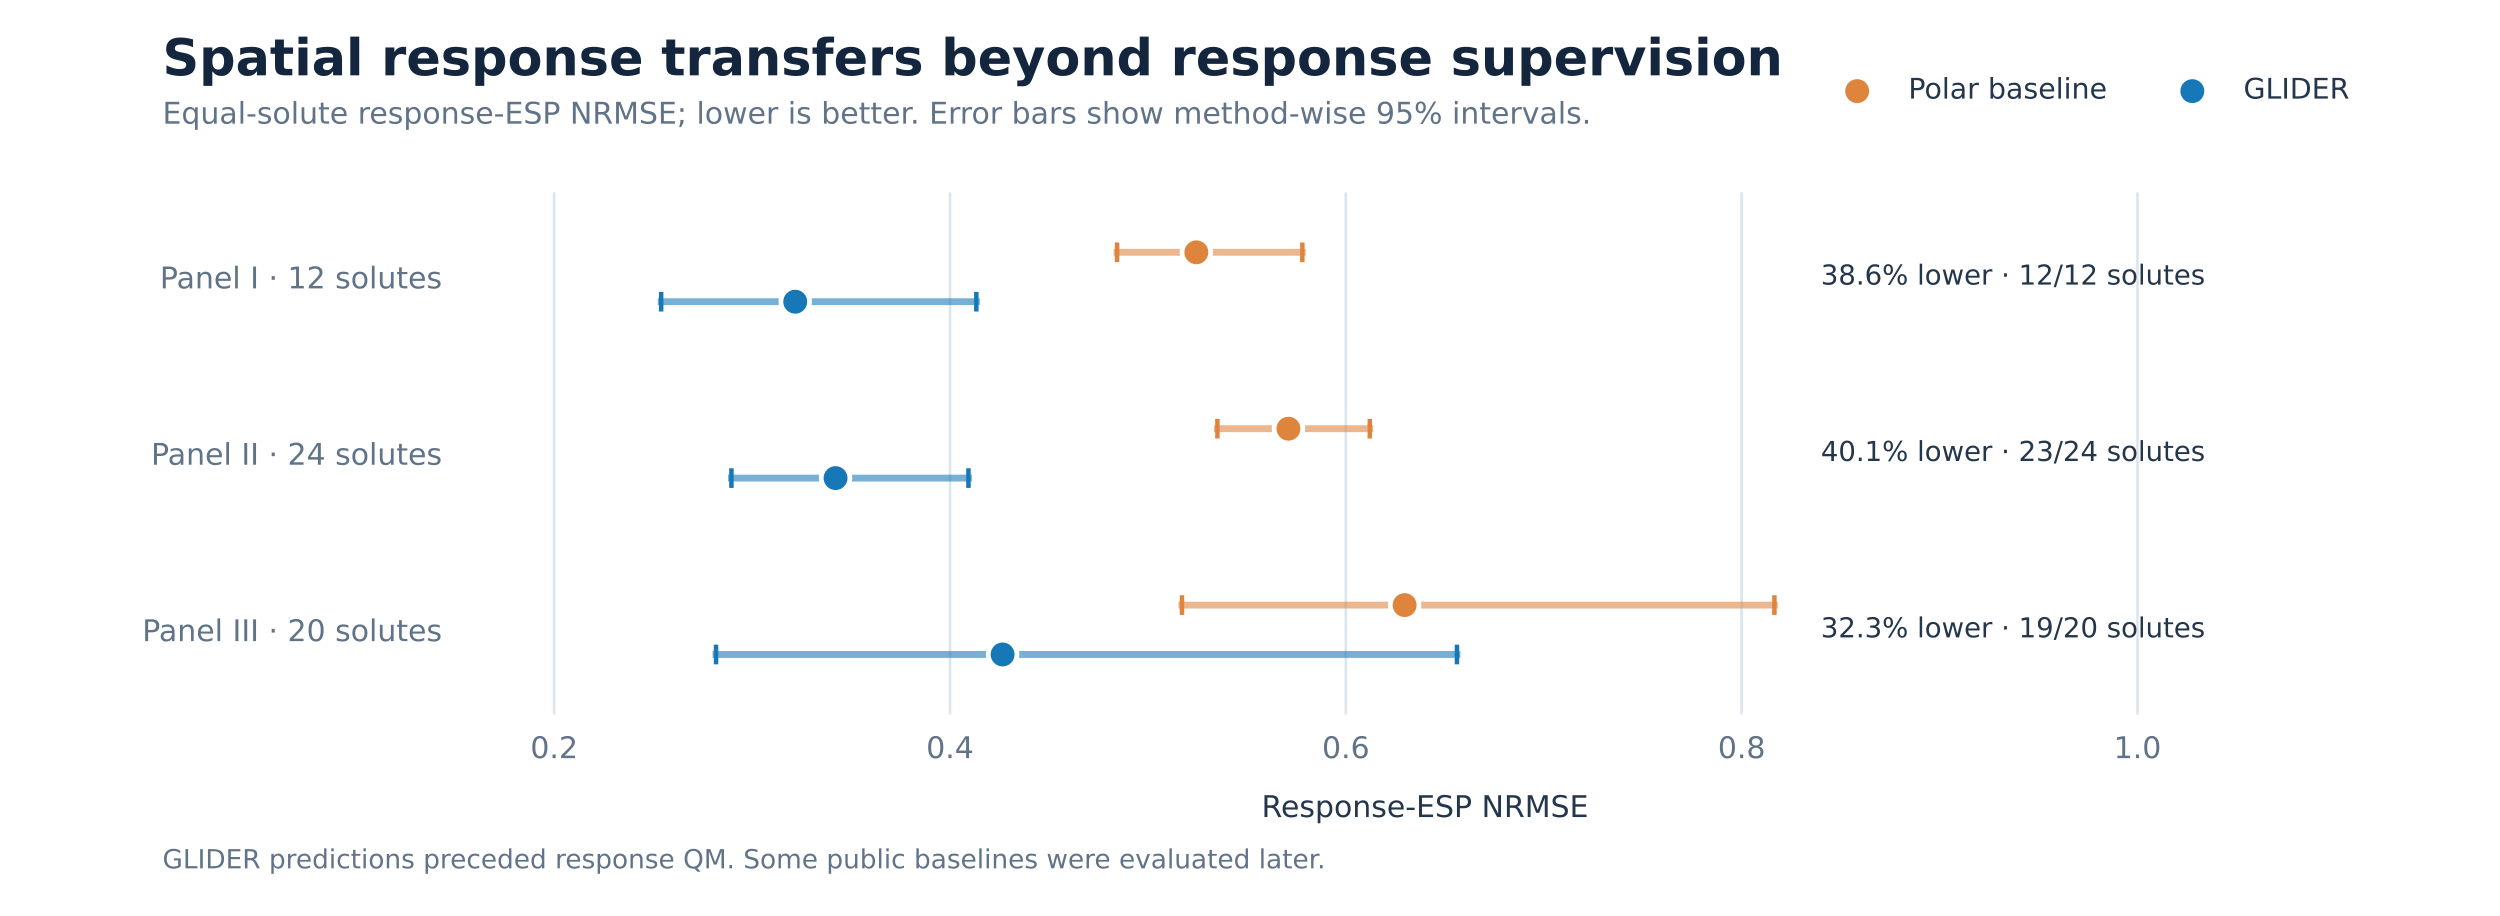
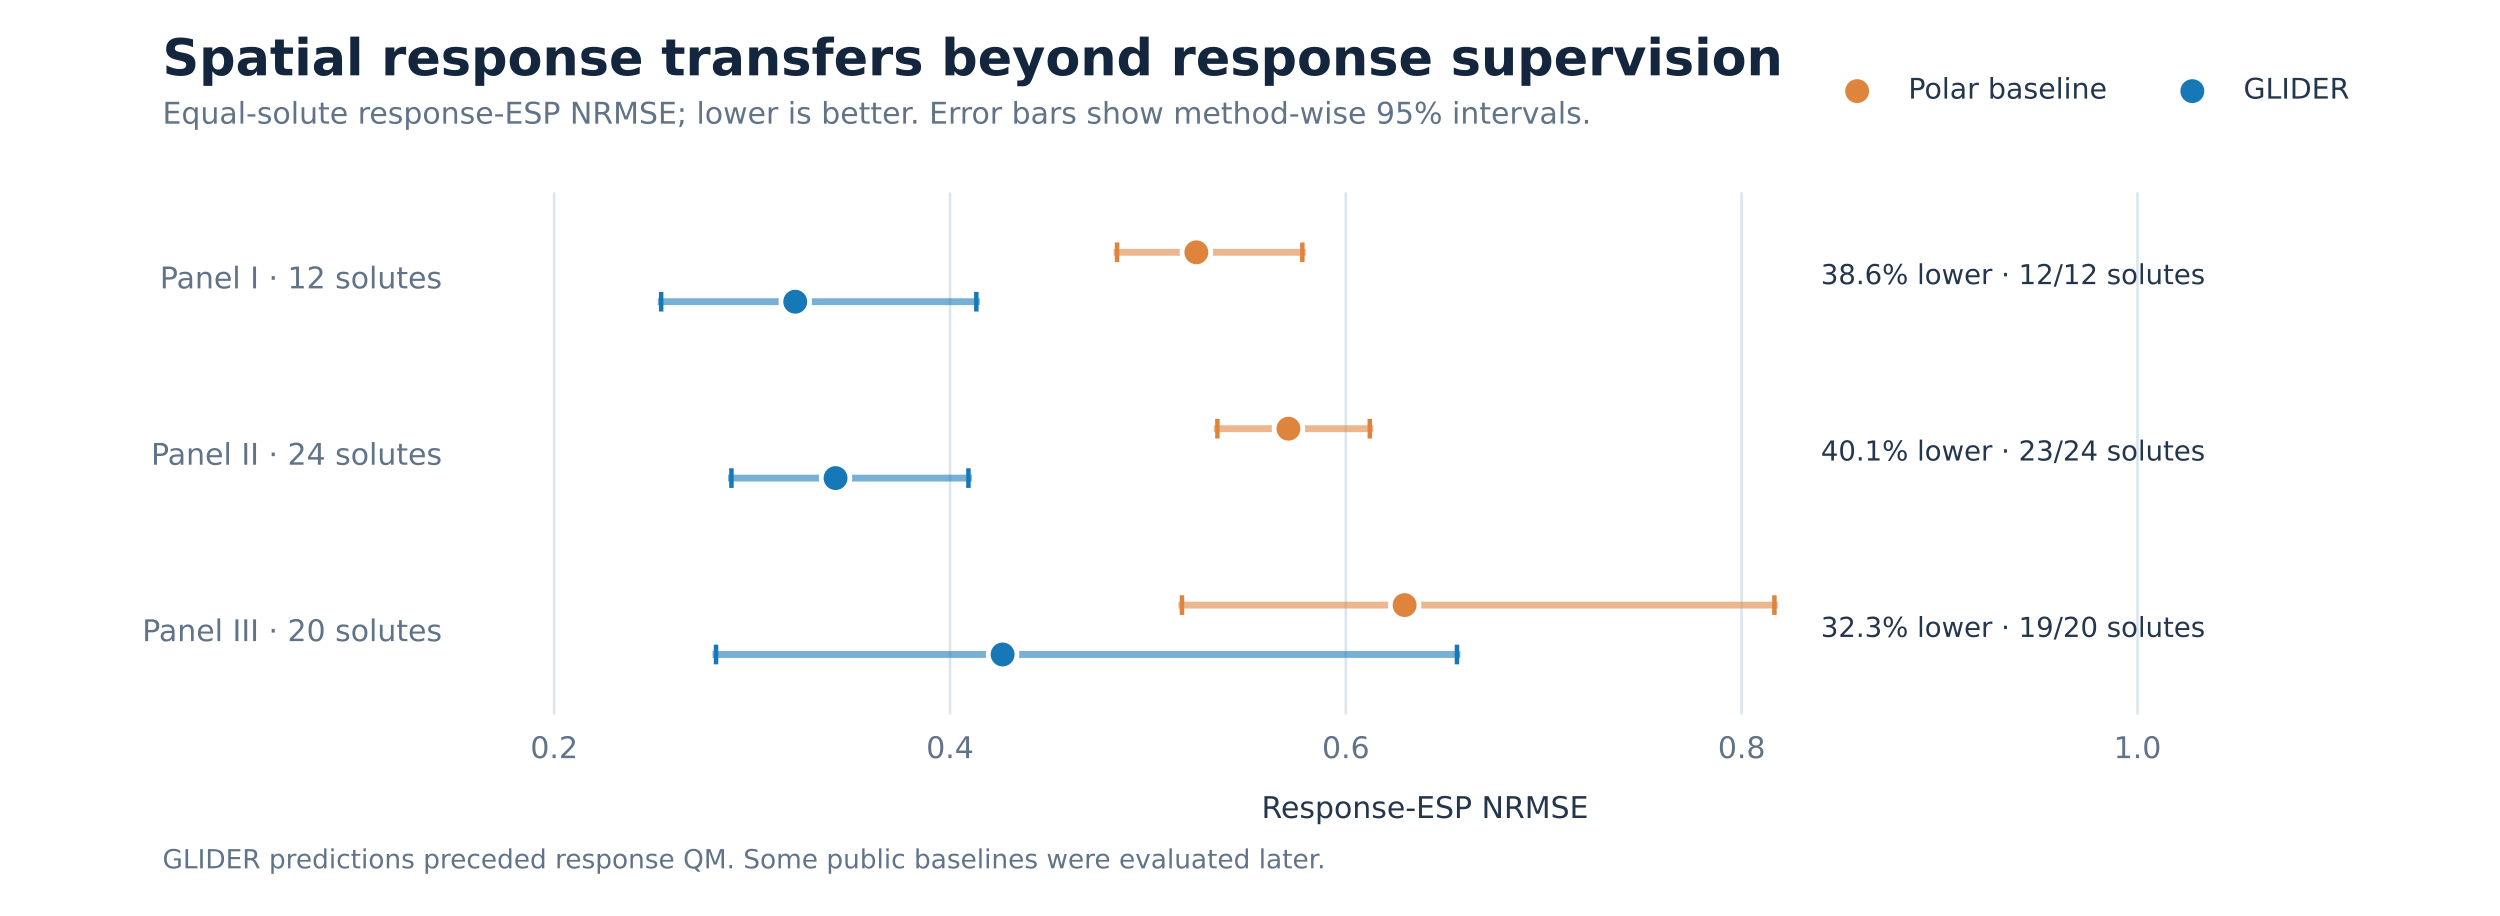
<svg xmlns="http://www.w3.org/2000/svg" xmlns:xlink="http://www.w3.org/1999/xlink" width="835.2pt" height="306pt" viewBox="0 0 835.2 306" version="1.1">
  <defs>
    <style type="text/css">*{stroke-linejoin: round; stroke-linecap: butt}</style>
  </defs>
  <g id="figure_1">
    <g id="patch_1">
-       <path d="M 0 306  L 835.2 306  L 835.2 0  L 0 0  z " style="fill: #ffffff" />
+       <path d="M 0 306 L 835.2 306 L 835.2 0 L 0 0 z " style="fill: #ffffff" />
    </g>
    <g id="axes_1">
      <g id="patch_2">
-         <path d="M 158.688 238.68  L 793.44 238.68  L 793.44 64.26  L 158.688 64.26  z " style="fill: #ffffff" />
+         <path d="M 158.688 238.68 L 793.44 238.68 L 793.44 64.26 L 158.688 64.26 z " style="fill: #ffffff" />
      </g>
      <g id="matplotlib.axis_1">
        <g id="xtick_1">
          <g id="line2d_1">
-             <path d="M 185.136 238.68  L 185.136 64.26  " clip-path="url(#p2e75839bb9)" style="fill: none; stroke: #dce6ec; stroke-width: 0.9; stroke-linecap: square" />
+             <path d="M 185.136 238.68 L 185.136 64.26 " clip-path="url(#p2e75839bb9)" style="fill: none; stroke: #dce6ec; stroke-width: 0.9; stroke-linecap: square" />
          </g>
          <g id="line2d_2" />
          <g id="text_1">
-             <text style="fill: #617388; font: 10px 'DejaVu Sans'; text-anchor: middle" x="185.136" y="253.278" transform="rotate(-0 185.136 253.2784)">0.2</text>
+             <text style="font-size: 10px; font-family: 'DejaVu Sans'; text-anchor: middle; fill: #617388" x="185.136" y="253.278" transform="rotate(-0 185.136 253.2777)">0.2</text>
          </g>
        </g>
        <g id="xtick_2">
          <g id="line2d_3">
-             <path d="M 317.376 238.68  L 317.376 64.26  " clip-path="url(#p2e75839bb9)" style="fill: none; stroke: #dce6ec; stroke-width: 0.9; stroke-linecap: square" />
+             <path d="M 317.376 238.68 L 317.376 64.26 " clip-path="url(#p2e75839bb9)" style="fill: none; stroke: #dce6ec; stroke-width: 0.9; stroke-linecap: square" />
          </g>
          <g id="line2d_4" />
          <g id="text_2">
-             <text style="fill: #617388; font: 10px 'DejaVu Sans'; text-anchor: middle" x="317.376" y="253.278" transform="rotate(-0 317.376 253.2784)">0.4</text>
+             <text style="font-size: 10px; font-family: 'DejaVu Sans'; text-anchor: middle; fill: #617388" x="317.376" y="253.278" transform="rotate(-0 317.376 253.2777)">0.4</text>
          </g>
        </g>
        <g id="xtick_3">
          <g id="line2d_5">
-             <path d="M 449.616 238.68  L 449.616 64.26  " clip-path="url(#p2e75839bb9)" style="fill: none; stroke: #dce6ec; stroke-width: 0.9; stroke-linecap: square" />
+             <path d="M 449.616 238.68 L 449.616 64.26 " clip-path="url(#p2e75839bb9)" style="fill: none; stroke: #dce6ec; stroke-width: 0.9; stroke-linecap: square" />
          </g>
          <g id="line2d_6" />
          <g id="text_3">
-             <text style="fill: #617388; font: 10px 'DejaVu Sans'; text-anchor: middle" x="449.616" y="253.278" transform="rotate(-0 449.616 253.2784)">0.6</text>
+             <text style="font-size: 10px; font-family: 'DejaVu Sans'; text-anchor: middle; fill: #617388" x="449.616" y="253.278" transform="rotate(-0 449.616 253.2777)">0.6</text>
          </g>
        </g>
        <g id="xtick_4">
          <g id="line2d_7">
-             <path d="M 581.856 238.68  L 581.856 64.26  " clip-path="url(#p2e75839bb9)" style="fill: none; stroke: #dce6ec; stroke-width: 0.9; stroke-linecap: square" />
+             <path d="M 581.856 238.68 L 581.856 64.26 " clip-path="url(#p2e75839bb9)" style="fill: none; stroke: #dce6ec; stroke-width: 0.9; stroke-linecap: square" />
          </g>
          <g id="line2d_8" />
          <g id="text_4">
-             <text style="fill: #617388; font: 10px 'DejaVu Sans'; text-anchor: middle" x="581.856" y="253.278" transform="rotate(-0 581.856 253.2784)">0.8</text>
+             <text style="font-size: 10px; font-family: 'DejaVu Sans'; text-anchor: middle; fill: #617388" x="581.856" y="253.278" transform="rotate(-0 581.856 253.2777)">0.8</text>
          </g>
        </g>
        <g id="xtick_5">
          <g id="line2d_9">
-             <path d="M 714.096 238.68  L 714.096 64.26  " clip-path="url(#p2e75839bb9)" style="fill: none; stroke: #dce6ec; stroke-width: 0.9; stroke-linecap: square" />
+             <path d="M 714.096 238.68 L 714.096 64.26 " clip-path="url(#p2e75839bb9)" style="fill: none; stroke: #dce6ec; stroke-width: 0.9; stroke-linecap: square" />
          </g>
          <g id="line2d_10" />
          <g id="text_5">
-             <text style="fill: #617388; font: 10px 'DejaVu Sans'; text-anchor: middle" x="714.096" y="253.278" transform="rotate(-0 714.096 253.2784)">1.0</text>
+             <text style="font-size: 10px; font-family: 'DejaVu Sans'; text-anchor: middle; fill: #617388" x="714.096" y="253.278" transform="rotate(-0 714.096 253.2777)">1.0</text>
          </g>
        </g>
        <g id="text_6">
-           <text style="fill: #24364b; font: 10px 'DejaVu Sans'; text-anchor: middle" x="476.064" y="272.957" transform="rotate(-0 476.064 272.9566)">Response-ESP NRMSE</text>
+           <text style="font-size: 10px; font-family: 'DejaVu Sans'; text-anchor: middle; fill: #24364b" x="476.064" y="273.278" transform="rotate(-0 476.064 273.2777)">Response-ESP NRMSE</text>
        </g>
      </g>
      <g id="matplotlib.axis_2">
        <g id="ytick_1">
          <g id="line2d_11" />
          <g id="text_7">
-             <text style="fill: #617388; font: 10px 'DejaVu Sans'; text-anchor: end" x="147.688" y="96.344" transform="rotate(-0 147.688 96.34354)">Panel I  ·  12 solutes</text>
+             <text style="font-size: 10px; font-family: 'DejaVu Sans'; text-anchor: end; fill: #617388" x="147.688" y="96.344" transform="rotate(-0 147.688 96.34354)">Panel I  ·  12 solutes</text>
          </g>
        </g>
        <g id="ytick_2">
          <g id="line2d_12" />
          <g id="text_8">
-             <text style="fill: #617388; font: 10px 'DejaVu Sans'; text-anchor: end" x="147.688" y="155.269" transform="rotate(-0 147.688 155.2692)">Panel II  ·  24 solutes</text>
+             <text style="font-size: 10px; font-family: 'DejaVu Sans'; text-anchor: end; fill: #617388" x="147.688" y="155.269" transform="rotate(-0 147.688 155.2692)">Panel II  ·  24 solutes</text>
          </g>
        </g>
        <g id="ytick_3">
          <g id="line2d_13" />
          <g id="text_9">
-             <text style="fill: #617388; font: 10px 'DejaVu Sans'; text-anchor: end" x="147.688" y="214.195" transform="rotate(-0 147.688 214.1949)">Panel III  ·  20 solutes</text>
+             <text style="font-size: 10px; font-family: 'DejaVu Sans'; text-anchor: end; fill: #617388" x="147.688" y="214.195" transform="rotate(-0 147.688 214.1949)">Panel III  ·  20 solutes</text>
          </g>
        </g>
      </g>
      <g id="line2d_14">
-         <path d="M 373.189 84.295  L 435.086 84.295  " clip-path="url(#p2e75839bb9)" style="fill: none; stroke: #df843d; stroke-opacity: 0.58; stroke-width: 2.3; stroke-linecap: square" />
+         <path d="M 373.189 84.295 L 435.086 84.295 " clip-path="url(#p2e75839bb9)" style="fill: none; stroke: #df843d; stroke-opacity: 0.58; stroke-width: 2.3; stroke-linecap: square" />
      </g>
      <g id="line2d_15">
-         <path d="M 373.189 86.829  L 373.189 81.761  " clip-path="url(#p2e75839bb9)" style="fill: none; stroke: #df843d; stroke-width: 1.5; stroke-linecap: square" />
+         <path d="M 373.189 86.829 L 373.189 81.761 " clip-path="url(#p2e75839bb9)" style="fill: none; stroke: #df843d; stroke-width: 1.5; stroke-linecap: square" />
      </g>
      <g id="line2d_16">
-         <path d="M 435.086 86.829  L 435.086 81.761  " clip-path="url(#p2e75839bb9)" style="fill: none; stroke: #df843d; stroke-width: 1.5; stroke-linecap: square" />
+         <path d="M 435.086 86.829 L 435.086 81.761 " clip-path="url(#p2e75839bb9)" style="fill: none; stroke: #df843d; stroke-width: 1.5; stroke-linecap: square" />
      </g>
      <g id="line2d_17">
-         <path d="M 220.886 100.794  L 326.169 100.794  " clip-path="url(#p2e75839bb9)" style="fill: none; stroke: #1678b7; stroke-opacity: 0.58; stroke-width: 2.3; stroke-linecap: square" />
+         <path d="M 220.886 100.794 L 326.169 100.794 " clip-path="url(#p2e75839bb9)" style="fill: none; stroke: #1678b7; stroke-opacity: 0.58; stroke-width: 2.3; stroke-linecap: square" />
      </g>
      <g id="line2d_18">
-         <path d="M 220.886 103.328  L 220.886 98.26  " clip-path="url(#p2e75839bb9)" style="fill: none; stroke: #1678b7; stroke-width: 1.5; stroke-linecap: square" />
+         <path d="M 220.886 103.328 L 220.886 98.26 " clip-path="url(#p2e75839bb9)" style="fill: none; stroke: #1678b7; stroke-width: 1.5; stroke-linecap: square" />
      </g>
      <g id="line2d_19">
-         <path d="M 326.169 103.328  L 326.169 98.26  " clip-path="url(#p2e75839bb9)" style="fill: none; stroke: #1678b7; stroke-width: 1.5; stroke-linecap: square" />
+         <path d="M 326.169 103.328 L 326.169 98.26 " clip-path="url(#p2e75839bb9)" style="fill: none; stroke: #1678b7; stroke-width: 1.5; stroke-linecap: square" />
      </g>
      <g id="line2d_20">
-         <path d="M 406.711 143.22  L 457.62 143.22  " clip-path="url(#p2e75839bb9)" style="fill: none; stroke: #df843d; stroke-opacity: 0.58; stroke-width: 2.3; stroke-linecap: square" />
+         <path d="M 406.711 143.22 L 457.62 143.22 " clip-path="url(#p2e75839bb9)" style="fill: none; stroke: #df843d; stroke-opacity: 0.58; stroke-width: 2.3; stroke-linecap: square" />
      </g>
      <g id="line2d_21">
-         <path d="M 406.711 145.754  L 406.711 140.687  " clip-path="url(#p2e75839bb9)" style="fill: none; stroke: #df843d; stroke-width: 1.5; stroke-linecap: square" />
+         <path d="M 406.711 145.754 L 406.711 140.687 " clip-path="url(#p2e75839bb9)" style="fill: none; stroke: #df843d; stroke-width: 1.5; stroke-linecap: square" />
      </g>
      <g id="line2d_22">
-         <path d="M 457.62 145.754  L 457.62 140.687  " clip-path="url(#p2e75839bb9)" style="fill: none; stroke: #df843d; stroke-width: 1.5; stroke-linecap: square" />
+         <path d="M 457.62 145.754 L 457.62 140.687 " clip-path="url(#p2e75839bb9)" style="fill: none; stroke: #df843d; stroke-width: 1.5; stroke-linecap: square" />
      </g>
      <g id="line2d_23">
-         <path d="M 244.359 159.72  L 323.537 159.72  " clip-path="url(#p2e75839bb9)" style="fill: none; stroke: #1678b7; stroke-opacity: 0.58; stroke-width: 2.3; stroke-linecap: square" />
+         <path d="M 244.359 159.72 L 323.537 159.72 " clip-path="url(#p2e75839bb9)" style="fill: none; stroke: #1678b7; stroke-opacity: 0.58; stroke-width: 2.3; stroke-linecap: square" />
      </g>
      <g id="line2d_24">
-         <path d="M 244.359 162.253  L 244.359 157.186  " clip-path="url(#p2e75839bb9)" style="fill: none; stroke: #1678b7; stroke-width: 1.5; stroke-linecap: square" />
+         <path d="M 244.359 162.253 L 244.359 157.186 " clip-path="url(#p2e75839bb9)" style="fill: none; stroke: #1678b7; stroke-width: 1.5; stroke-linecap: square" />
      </g>
      <g id="line2d_25">
-         <path d="M 323.537 162.253  L 323.537 157.186  " clip-path="url(#p2e75839bb9)" style="fill: none; stroke: #1678b7; stroke-width: 1.5; stroke-linecap: square" />
+         <path d="M 323.537 162.253 L 323.537 157.186 " clip-path="url(#p2e75839bb9)" style="fill: none; stroke: #1678b7; stroke-width: 1.5; stroke-linecap: square" />
      </g>
      <g id="line2d_26">
-         <path d="M 394.875 202.146  L 592.793 202.146  " clip-path="url(#p2e75839bb9)" style="fill: none; stroke: #df843d; stroke-opacity: 0.58; stroke-width: 2.3; stroke-linecap: square" />
+         <path d="M 394.875 202.146 L 592.793 202.146 " clip-path="url(#p2e75839bb9)" style="fill: none; stroke: #df843d; stroke-opacity: 0.58; stroke-width: 2.3; stroke-linecap: square" />
      </g>
      <g id="line2d_27">
-         <path d="M 394.875 204.68  L 394.875 199.612  " clip-path="url(#p2e75839bb9)" style="fill: none; stroke: #df843d; stroke-width: 1.5; stroke-linecap: square" />
+         <path d="M 394.875 204.68 L 394.875 199.612 " clip-path="url(#p2e75839bb9)" style="fill: none; stroke: #df843d; stroke-width: 1.5; stroke-linecap: square" />
      </g>
      <g id="line2d_28">
-         <path d="M 592.793 204.68  L 592.793 199.612  " clip-path="url(#p2e75839bb9)" style="fill: none; stroke: #df843d; stroke-width: 1.5; stroke-linecap: square" />
+         <path d="M 592.793 204.68 L 592.793 199.612 " clip-path="url(#p2e75839bb9)" style="fill: none; stroke: #df843d; stroke-width: 1.5; stroke-linecap: square" />
      </g>
      <g id="line2d_29">
-         <path d="M 239.213 218.645  L 486.742 218.645  " clip-path="url(#p2e75839bb9)" style="fill: none; stroke: #1678b7; stroke-opacity: 0.58; stroke-width: 2.3; stroke-linecap: square" />
+         <path d="M 239.213 218.645 L 486.742 218.645 " clip-path="url(#p2e75839bb9)" style="fill: none; stroke: #1678b7; stroke-opacity: 0.58; stroke-width: 2.3; stroke-linecap: square" />
      </g>
      <g id="line2d_30">
-         <path d="M 239.213 221.179  L 239.213 216.111  " clip-path="url(#p2e75839bb9)" style="fill: none; stroke: #1678b7; stroke-width: 1.5; stroke-linecap: square" />
+         <path d="M 239.213 221.179 L 239.213 216.111 " clip-path="url(#p2e75839bb9)" style="fill: none; stroke: #1678b7; stroke-width: 1.5; stroke-linecap: square" />
      </g>
      <g id="line2d_31">
-         <path d="M 486.742 221.179  L 486.742 216.111  " clip-path="url(#p2e75839bb9)" style="fill: none; stroke: #1678b7; stroke-width: 1.5; stroke-linecap: square" />
+         <path d="M 486.742 221.179 L 486.742 216.111 " clip-path="url(#p2e75839bb9)" style="fill: none; stroke: #1678b7; stroke-width: 1.5; stroke-linecap: square" />
      </g>
      <g id="text_10">
-         <text style="fill: #24364b; font: 9.2px 'DejaVu Sans'; text-anchor: start" x="608.304" y="95.083" transform="rotate(-0 608.304 95.08295)">38.6% lower  ·  12/12 solutes</text>
+         <text style="font-size: 9.2px; font-family: 'DejaVu Sans'; text-anchor: start; fill: #24364b" x="608.304" y="94.935" transform="rotate(-0 608.304 94.93453)">38.6% lower  ·  12/12 solutes</text>
      </g>
      <g id="text_11">
-         <text style="fill: #24364b; font: 9.2px 'DejaVu Sans'; text-anchor: start" x="608.304" y="154.009" transform="rotate(-0 608.304 154.0086)">40.1% lower  ·  23/24 solutes</text>
+         <text style="font-size: 9.2px; font-family: 'DejaVu Sans'; text-anchor: start; fill: #24364b" x="608.304" y="153.86" transform="rotate(-0 608.304 153.8602)">40.1% lower  ·  23/24 solutes</text>
      </g>
      <g id="text_12">
-         <text style="fill: #24364b; font: 9.2px 'DejaVu Sans'; text-anchor: start" x="608.304" y="212.934" transform="rotate(-0 608.304 212.9343)">32.3% lower  ·  19/20 solutes</text>
+         <text style="font-size: 9.2px; font-family: 'DejaVu Sans'; text-anchor: start; fill: #24364b" x="608.304" y="212.786" transform="rotate(-0 608.304 212.7859)">32.3% lower  ·  19/20 solutes</text>
      </g>
      <g id="PathCollection_1">
        <defs>
-           <path id="mf70e59faac" d="M 0 4.796  C 1.272 4.796 2.492 4.291 3.391 3.391  C 4.291 2.492 4.796 1.272 4.796 0  C 4.796 -1.272 4.291 -2.492 3.391 -3.391  C 2.492 -4.291 1.272 -4.796 0 -4.796  C -1.272 -4.796 -2.492 -4.291 -3.391 -3.391  C -4.291 -2.492 -4.796 -1.272 -4.796 0  C -4.796 1.272 -4.291 2.492 -3.391 3.391  C -2.492 4.291 -1.272 4.796 0 4.796  z " style="stroke: #ffffff; stroke-width: 1.6" />
+           <path id="mf70e59faac" d="M 0 4.796 C 1.272 4.796 2.492 4.291 3.391 3.391 C 4.291 2.492 4.796 1.272 4.796 0 C 4.796 -1.272 4.291 -2.492 3.391 -3.391 C 2.492 -4.291 1.272 -4.796 0 -4.796 C -1.272 -4.796 -2.492 -4.291 -3.391 -3.391 C -4.291 -2.492 -4.796 -1.272 -4.796 0 C -4.796 1.272 -4.291 2.492 -3.391 3.391 C -2.492 4.291 -1.272 4.796 0 4.796 z " style="stroke: #ffffff; stroke-width: 1.6" />
        </defs>
        <g clip-path="url(#p2e75839bb9)">
          <use xlink:href="#mf70e59faac" x="399.68" y="84.295" style="fill: #df843d; stroke: #ffffff; stroke-width: 1.6" />
        </g>
      </g>
      <g id="PathCollection_2">
        <defs>
-           <path id="m936b64c696" d="M 0 4.796  C 1.272 4.796 2.492 4.291 3.391 3.391  C 4.291 2.492 4.796 1.272 4.796 0  C 4.796 -1.272 4.291 -2.492 3.391 -3.391  C 2.492 -4.291 1.272 -4.796 0 -4.796  C -1.272 -4.796 -2.492 -4.291 -3.391 -3.391  C -4.291 -2.492 -4.796 -1.272 -4.796 0  C -4.796 1.272 -4.291 2.492 -3.391 3.391  C -2.492 4.291 -1.272 4.796 0 4.796  z " style="stroke: #ffffff; stroke-width: 1.6" />
+           <path id="m936b64c696" d="M 0 4.796 C 1.272 4.796 2.492 4.291 3.391 3.391 C 4.291 2.492 4.796 1.272 4.796 0 C 4.796 -1.272 4.291 -2.492 3.391 -3.391 C 2.492 -4.291 1.272 -4.796 0 -4.796 C -1.272 -4.796 -2.492 -4.291 -3.391 -3.391 C -4.291 -2.492 -4.796 -1.272 -4.796 0 C -4.796 1.272 -4.291 2.492 -3.391 3.391 C -2.492 4.291 -1.272 4.796 0 4.796 z " style="stroke: #ffffff; stroke-width: 1.6" />
        </defs>
        <g clip-path="url(#p2e75839bb9)">
          <use xlink:href="#m936b64c696" x="265.67" y="100.794" style="fill: #1678b7; stroke: #ffffff; stroke-width: 1.6" />
        </g>
      </g>
      <g id="PathCollection_3">
        <g clip-path="url(#p2e75839bb9)">
          <use xlink:href="#mf70e59faac" x="430.446" y="143.22" style="fill: #df843d; stroke: #ffffff; stroke-width: 1.6" />
        </g>
      </g>
      <g id="PathCollection_4">
        <g clip-path="url(#p2e75839bb9)">
          <use xlink:href="#m936b64c696" x="279.142" y="159.72" style="fill: #1678b7; stroke: #ffffff; stroke-width: 1.6" />
        </g>
      </g>
      <g id="PathCollection_5">
        <g clip-path="url(#p2e75839bb9)">
          <use xlink:href="#mf70e59faac" x="469.258" y="202.146" style="fill: #df843d; stroke: #ffffff; stroke-width: 1.6" />
        </g>
      </g>
      <g id="PathCollection_6">
        <g clip-path="url(#p2e75839bb9)">
          <use xlink:href="#m936b64c696" x="334.951" y="218.645" style="fill: #1678b7; stroke: #ffffff; stroke-width: 1.6" />
        </g>
      </g>
      <g id="legend_1">
        <g id="PathCollection_7">
          <g>
-             <use xlink:href="#mf70e59faac" x="620.441" y="30.441" style="fill: #df843d; stroke: #ffffff; stroke-width: 1.6" />
+             <use xlink:href="#mf70e59faac" x="620.435" y="30.441" style="fill: #df843d; stroke: #ffffff; stroke-width: 1.6" />
          </g>
        </g>
        <g id="text_13">
-           <text style="fill: #24364b; font: 9.5px 'DejaVu Sans'; text-anchor: start" x="637.541" y="32.935" transform="rotate(-0 637.5405 32.93512)">Polar baseline</text>
+           <text style="font-size: 9.5px; font-family: 'DejaVu Sans'; text-anchor: start; fill: #24364b" x="637.535" y="32.935" transform="rotate(-0 637.5346 32.93512)">Polar baseline</text>
        </g>
        <g id="PathCollection_8">
          <g>
            <use xlink:href="#m936b64c696" x="732.414" y="30.441" style="fill: #1678b7; stroke: #ffffff; stroke-width: 1.6" />
          </g>
        </g>
        <g id="text_14">
-           <text style="fill: #24364b; font: 9.5px 'DejaVu Sans'; text-anchor: start" x="749.514" y="32.935" transform="rotate(-0 749.5144 32.93512)">GLIDER</text>
+           <text style="font-size: 9.5px; font-family: 'DejaVu Sans'; text-anchor: start; fill: #24364b" x="749.514" y="32.935" transform="rotate(-0 749.5144 32.93512)">GLIDER</text>
        </g>
      </g>
    </g>
    <g id="text_15">
-       <text style="fill: #14263d; font: 700 17px 'DejaVu Sans'; text-anchor: start" x="54.288" y="25.157" transform="rotate(-0 54.288 25.15734)">Spatial response transfers beyond response supervision</text>
+       <text style="font-weight: 700; font-size: 17px; font-family: 'DejaVu Sans'; text-anchor: start; fill: #14263d" x="54.288" y="25.157" transform="rotate(-0 54.288 25.15734)">Spatial response transfers beyond response supervision</text>
    </g>
    <g id="text_16">
-       <text style="fill: #617388; font: 10px 'DejaVu Sans'; text-anchor: start" x="54.288" y="41.31" transform="rotate(-0 54.288 41.31)">Equal-solute response-ESP NRMSE; lower is better. Error bars show method-wise 95% intervals.</text>
+       <text style="font-size: 10px; font-family: 'DejaVu Sans'; text-anchor: start; fill: #617388" x="54.288" y="41.31" transform="rotate(-0 54.288 41.31)">Equal-solute response-ESP NRMSE; lower is better. Error bars show method-wise 95% intervals.</text>
    </g>
    <g id="text_17">
-       <text style="fill: #617388; font: 8.8px 'DejaVu Sans'; text-anchor: start" x="54.288" y="290.088" transform="rotate(-0 54.288 290.088)">GLIDER predictions preceded response QM. Some public baselines were evaluated later.</text>
+       <text style="font-size: 8.8px; font-family: 'DejaVu Sans'; text-anchor: start; fill: #617388" x="54.288" y="290.088" transform="rotate(-0 54.288 290.088)">GLIDER predictions preceded response QM. Some public baselines were evaluated later.</text>
    </g>
  </g>
  <defs>
    <clipPath id="p2e75839bb9">
      <rect x="158.688" y="64.26" width="634.752" height="174.42" />
    </clipPath>
  </defs>
</svg>
